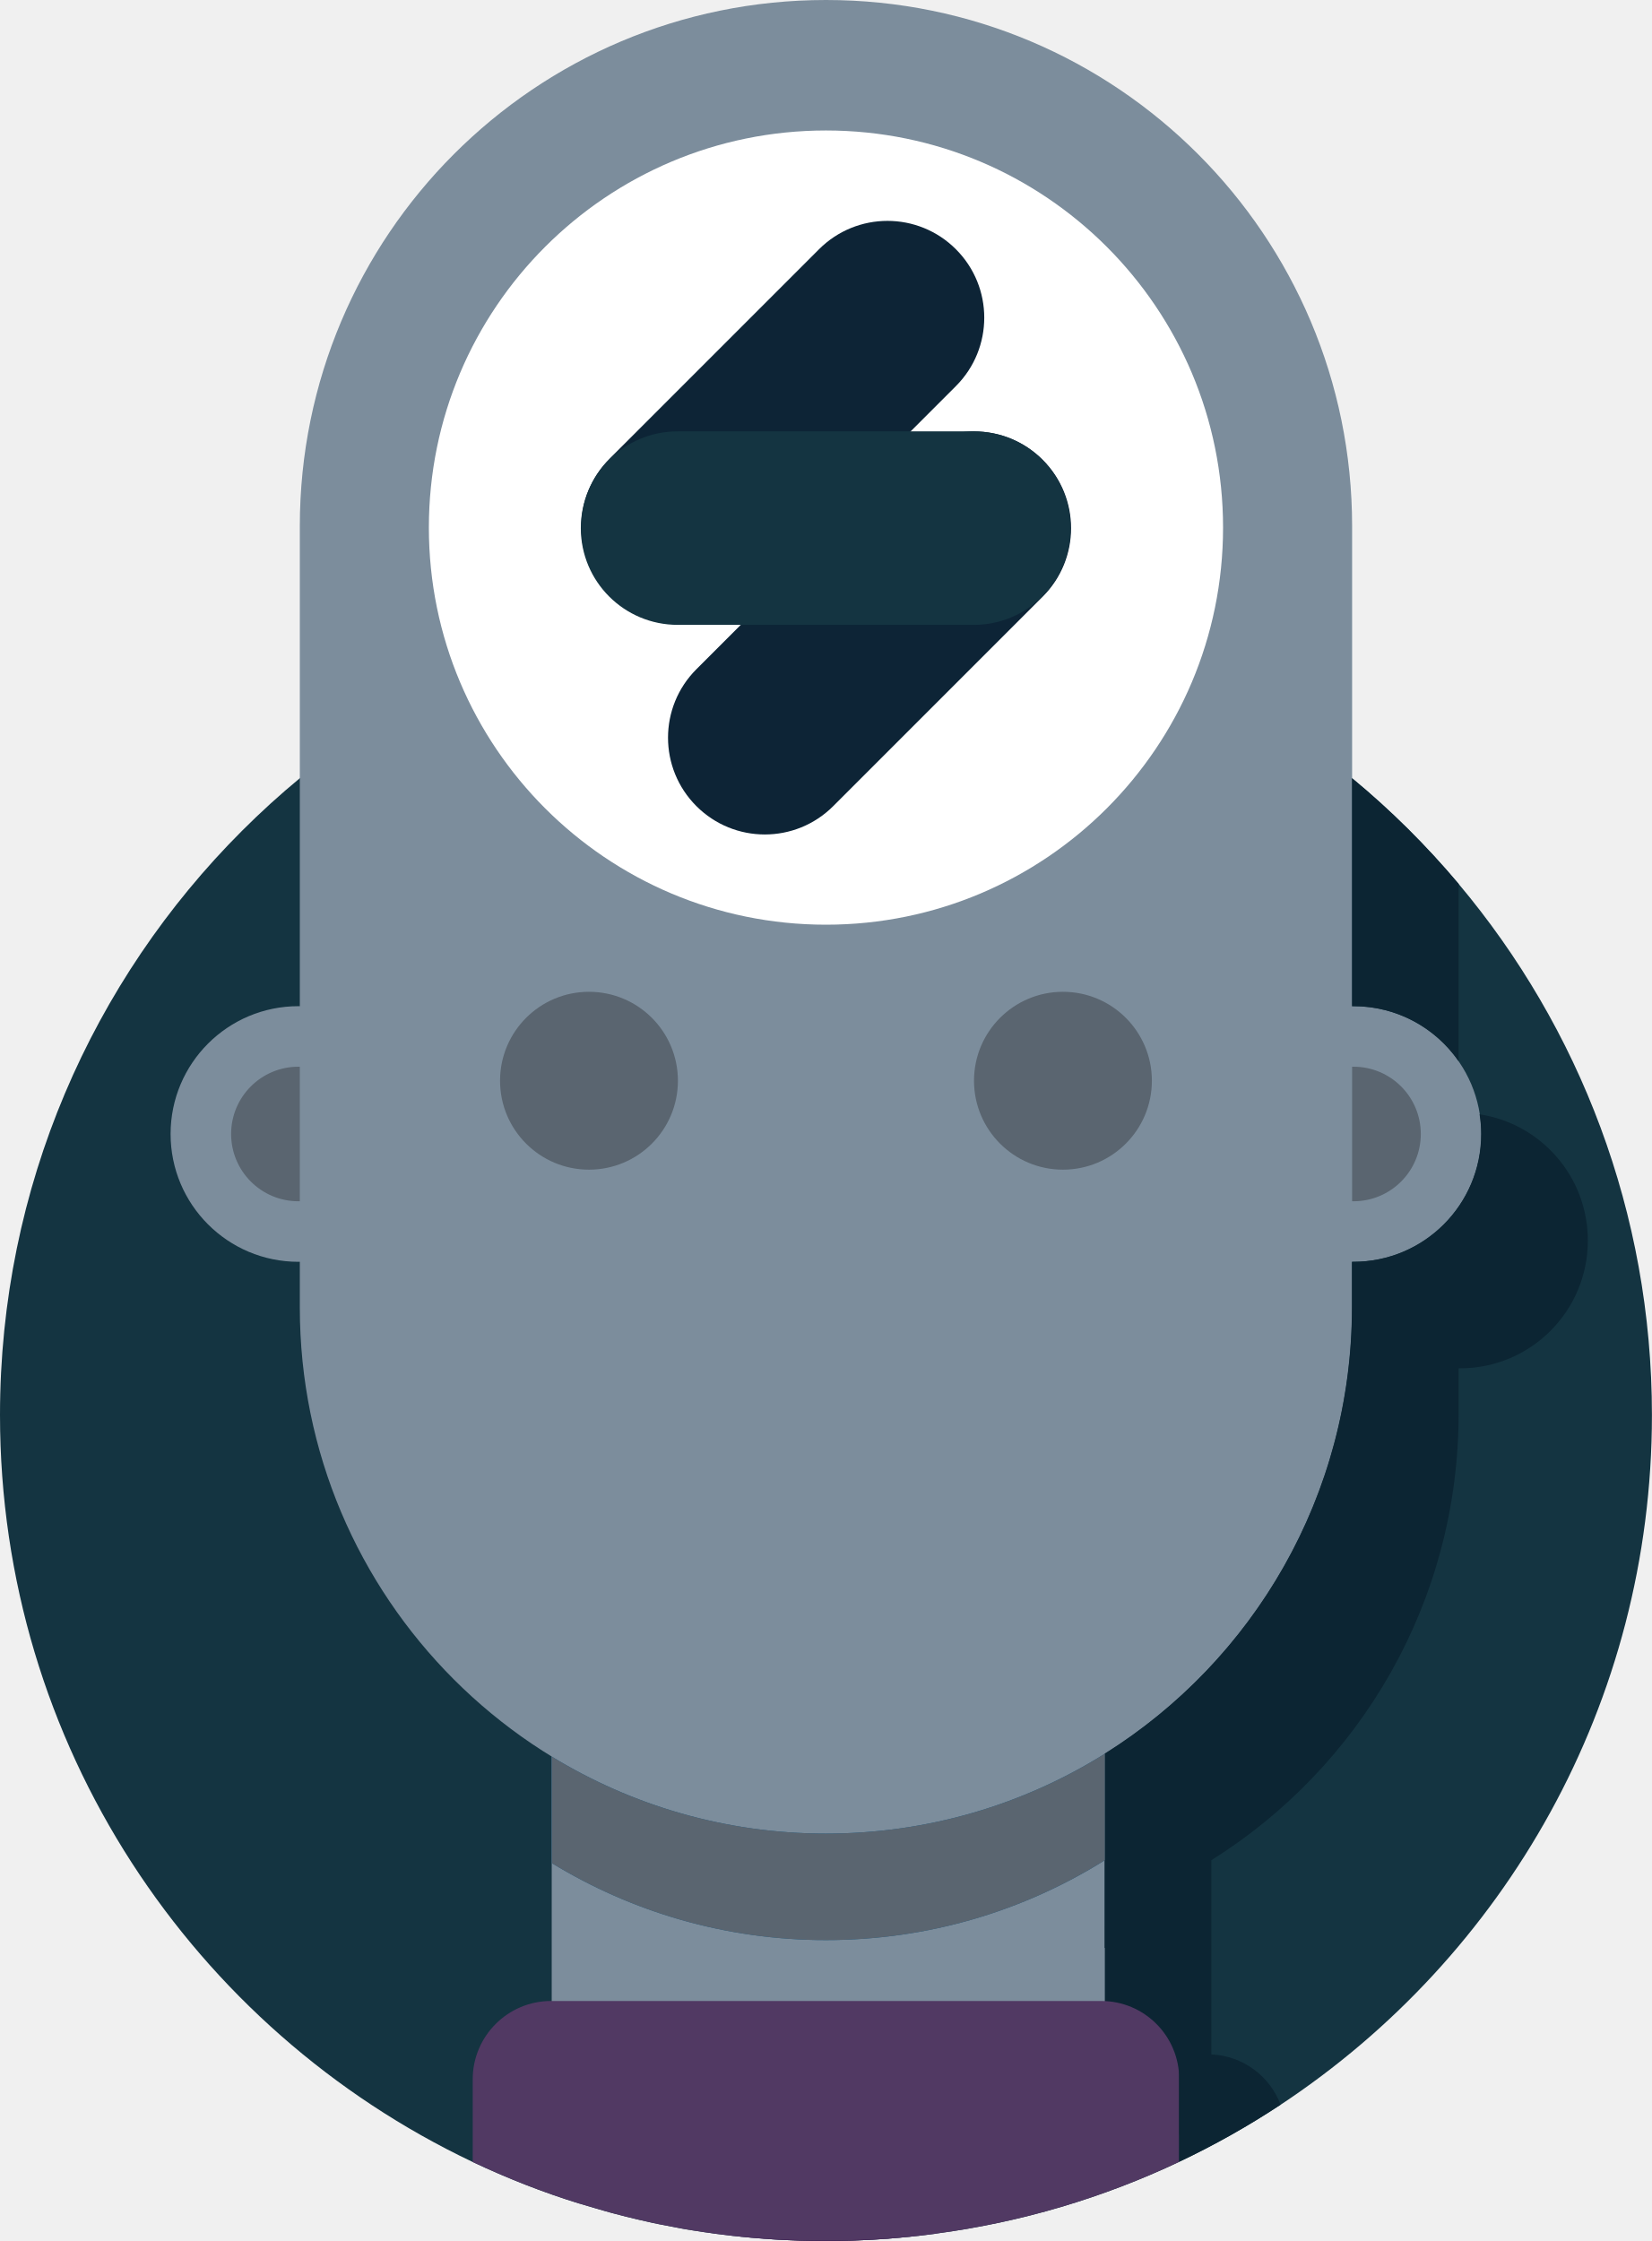
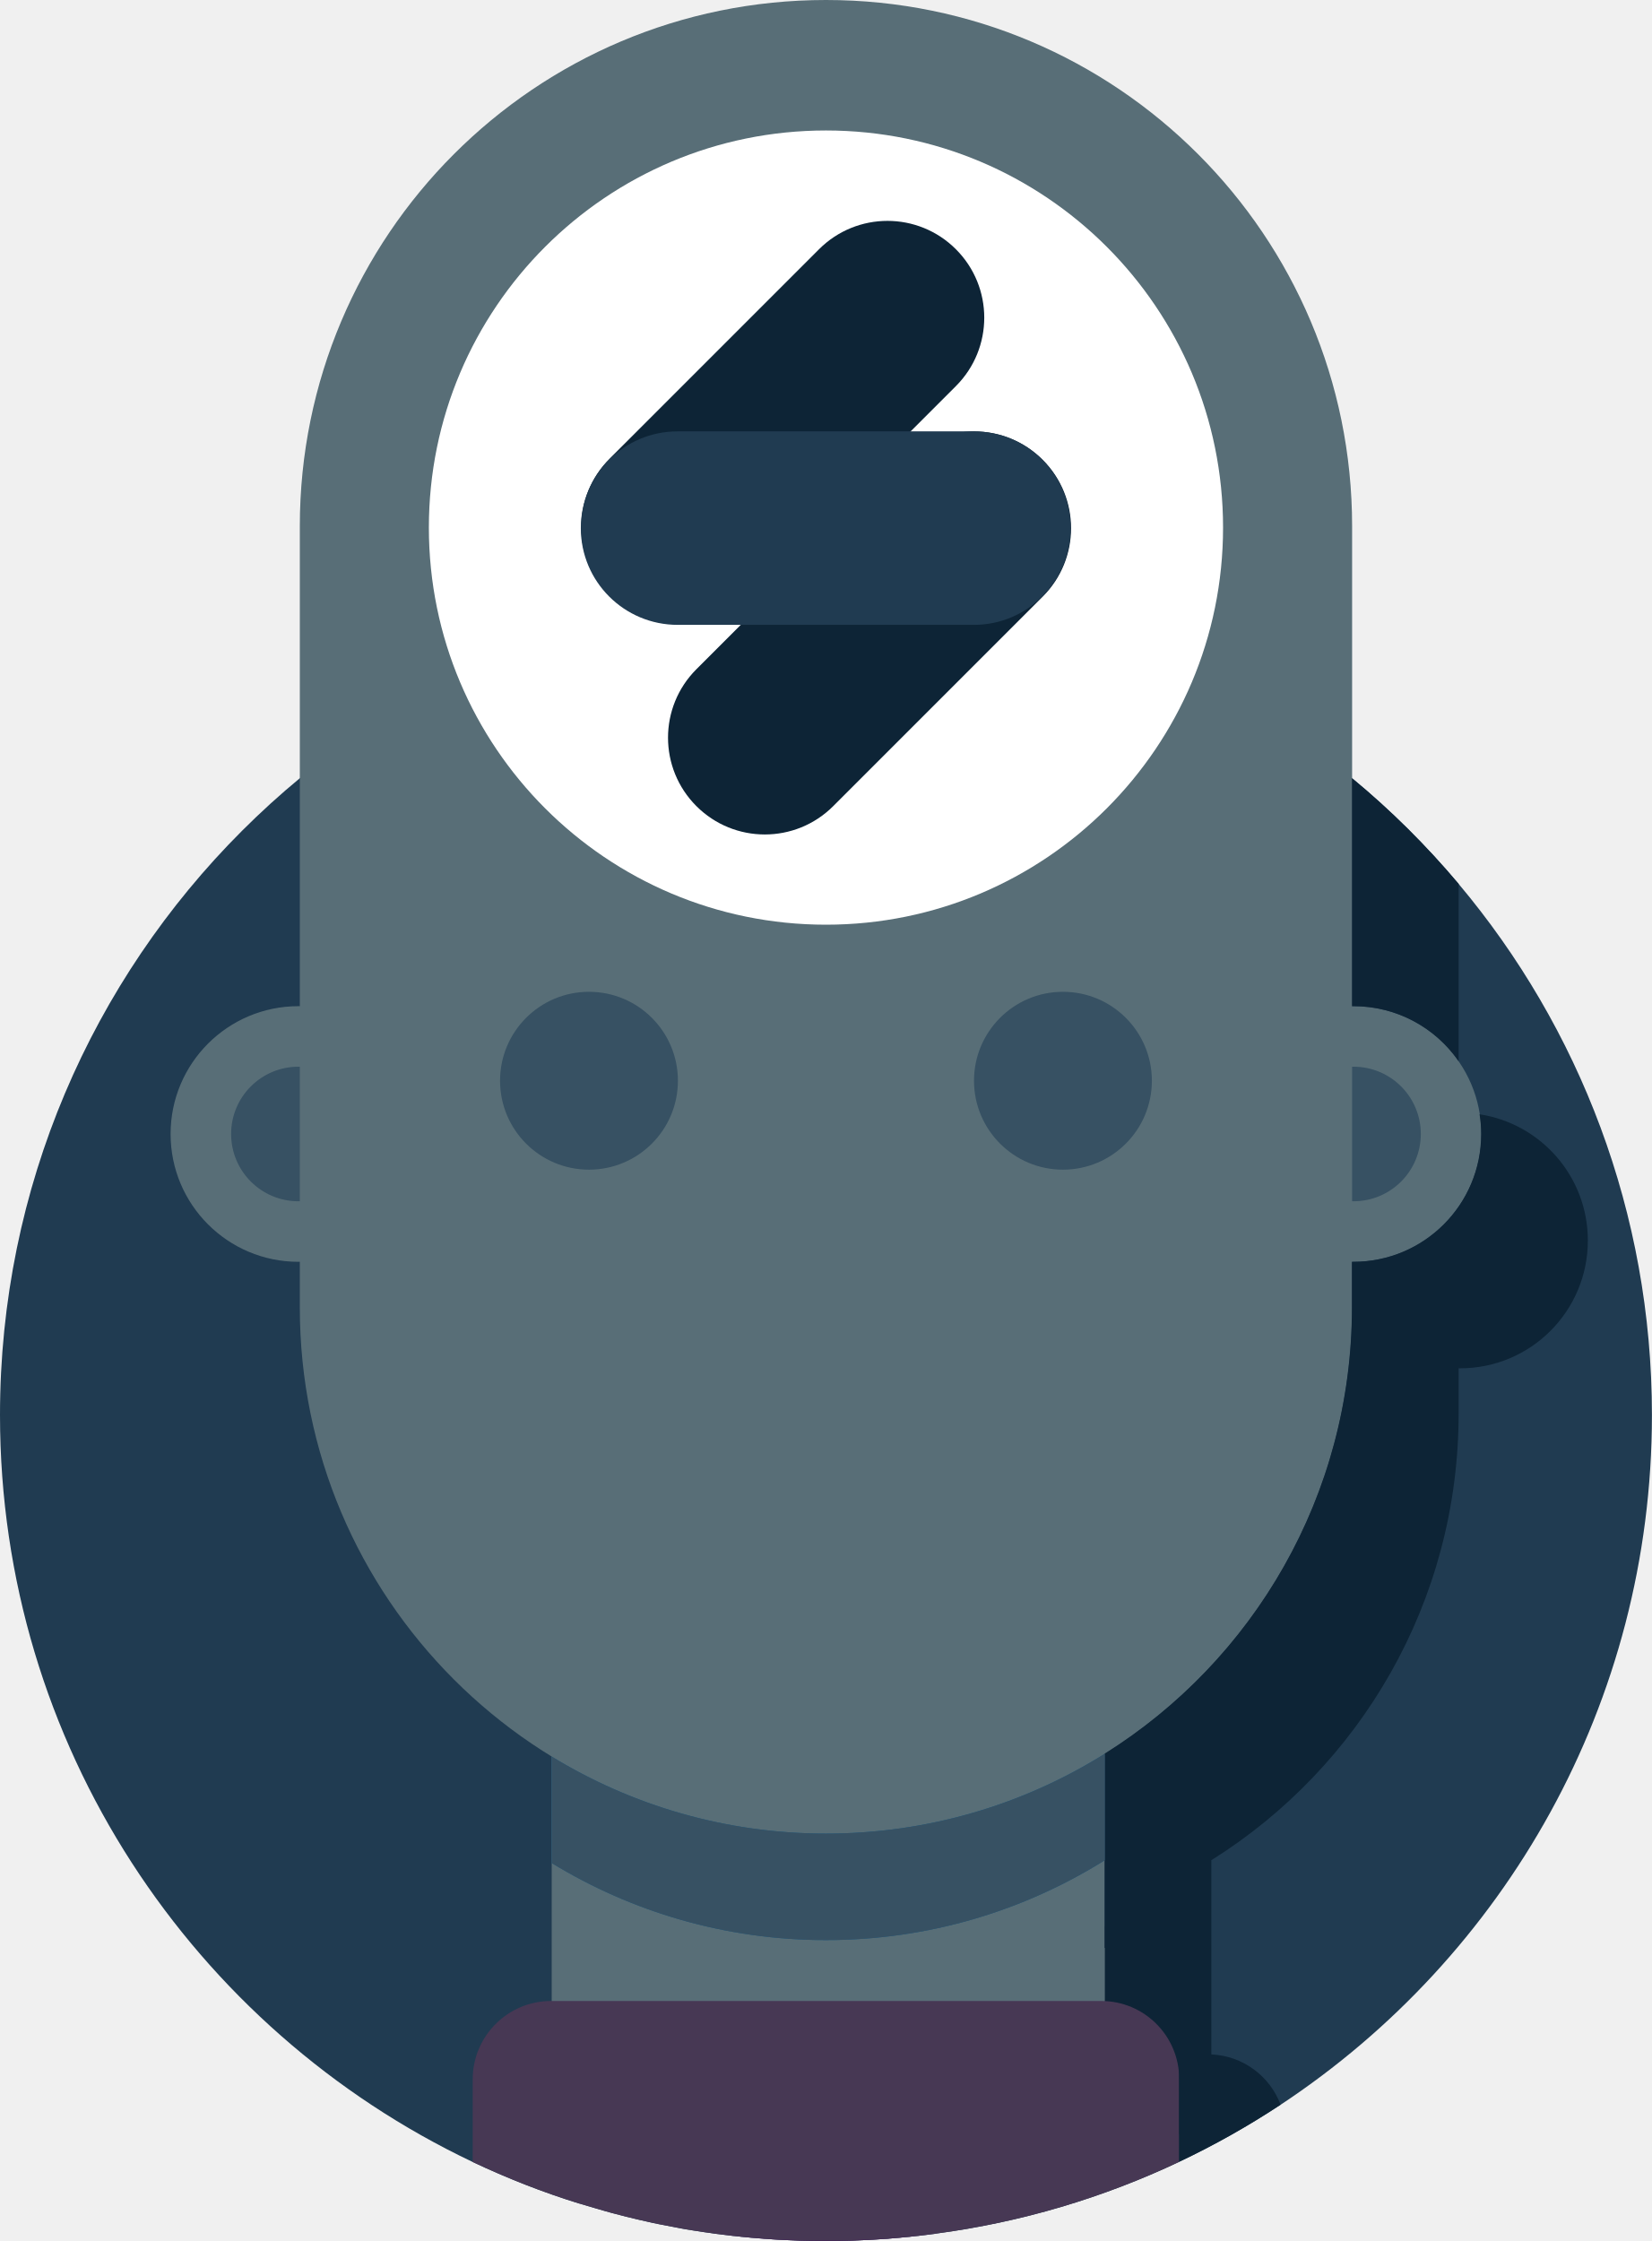
<svg xmlns="http://www.w3.org/2000/svg" version="1.1" id="Layer_1" x="0px" y="0px" viewBox="0 0 930.6 1262.4" style="enable-background:new 0 0 930.6 1262.4;" xml:space="preserve">
  <style type="text/css">
- 	.st0{fill:#143441;}
- 	.st1{fill:#0C2533;}
- 	.st2{fill:#7C8D9C;}
- 	.st3{fill:#5A6570;}
+ 	.st0{fill:#203B51;}
+ 	.st1{fill:#0D2436;}
+ 	.st2{fill:#586E77;}
+ 	.st3{fill:#375163;}
	.st4{fill:#195C86;}
- 	.st5{fill:#513963;}
+ 	.st5{fill:#473854;}
	.st6{fill:#FFFFFF;}
- 	.st7{fill:#0D2436;}
- 	.st8{fill:#442256;}
+ 	.st7{fill:#442256;}
</style>
  <g id="Layer_2">
    <path class="st0" d="M930.6,797.1c0,162.4-83.1,305.2-209.1,388.5c-18.2,12-37.3,22.8-57.2,32.2c-42.7,20.2-88.9,34.1-137.5,40.5   c-0.1,0-0.2,0-0.4,0.1c-20,2.6-40.4,4-61.1,4c-20.3,0-40.4-1.3-60-3.8c-1.7-0.2-3.4-0.4-5.1-0.7c-2.3-0.3-4.5-0.6-6.8-1   c-0.9-0.1-1.8-0.3-2.7-0.4c-1.5-0.2-2.9-0.5-4.4-0.7c-0.9-0.2-1.8-0.3-2.7-0.5c-0.9-0.2-1.8-0.3-2.6-0.5c-2.1-0.4-4.2-0.8-6.2-1.2   c-1.2-0.2-2.4-0.5-3.7-0.7c-2-0.4-4-0.8-6-1.3c-1.6-0.4-3.3-0.7-4.9-1.1c-4.8-1.1-9.6-2.3-14.4-3.6c-0.3-0.1-0.5-0.1-0.8-0.2   c-1.4-0.4-2.8-0.8-4.3-1.2c-1.4-0.4-2.8-0.8-4.1-1.2c-0.5-0.1-1-0.3-1.4-0.4c-1.4-0.4-2.7-0.8-4.1-1.2c-1.3-0.4-2.7-0.8-4-1.2   c-0.3-0.1-0.5-0.2-0.8-0.2c-20.7-6.4-40.7-14.3-60-23.4C108.9,1143.2,0,982.9,0,797.1c0-257,208.3-465.3,465.3-465.3   c112.6,0,215.9,40,296.4,106.6c21.8,18,41.8,37.9,60,59.5C889.7,578.8,930.6,683.2,930.6,797.1z" />
  </g>
  <rect x="598.7" y="1085" class="st1" width="70" height="117.3" />
  <circle class="st2" cx="168.1" cy="638.8" r="72" />
  <circle class="st3" cx="168.1" cy="638.8" r="37.9" />
  <circle class="st2" cx="762.5" cy="638.8" r="72" />
  <circle class="st3" cx="762.5" cy="638.8" r="37.9" />
  <rect x="310.8" y="819.6" class="st2" width="311.6" height="320.4" />
  <path class="st2" d="M465.3,1032.9L465.3,1032.9c-163.8,0-296.4-132.8-296.4-296.4v-440C168.9,132.8,301.5,0,465.3,0l0,0  c163.8,0,296.4,132.8,296.4,296.4v439.9C761.7,900.2,629.1,1032.9,465.3,1032.9z" />
  <path class="st4" d="M622.4,987.9v60c-45.5,28.5-99.4,45-157.1,45c-56.6,0-109.5-15.9-154.5-43.4v-60c45,27.5,97.9,43.4,154.5,43.4  C523,1032.9,576.9,1016.4,622.4,987.9z" />
  <path class="st5" d="M664.3,1171.2v46.6c-42.7,20.2-88.9,34.1-137.5,40.5c-0.1,0-0.2,0-0.4,0.1c-20,2.6-40.4,4-61.1,4  c-20.3,0-40.4-1.3-60-3.8c-1.7-0.2-3.4-0.4-5.1-0.7c-2.3-0.3-4.5-0.6-6.8-1c-0.9-0.1-1.8-0.3-2.7-0.4c-1.5-0.2-2.9-0.5-4.4-0.7  c-0.9-0.2-1.8-0.3-2.7-0.5c-0.9-0.2-1.8-0.3-2.6-0.5c-2.1-0.4-4.2-0.8-6.2-1.2c-1.2-0.2-2.4-0.5-3.7-0.7c-2-0.4-4-0.8-6-1.3  c-1.6-0.4-3.3-0.7-4.9-1.1c-4.8-1.1-9.6-2.3-14.4-3.6c-0.3-0.1-0.5-0.1-0.8-0.2c-1.4-0.4-2.8-0.8-4.3-1.2c-1.4-0.4-2.8-0.8-4.1-1.2  c-0.5-0.1-1-0.3-1.4-0.4c-1.4-0.4-2.7-0.8-4.1-1.2c-1.3-0.4-2.7-0.8-4-1.2c-0.3-0.1-0.5-0.2-0.8-0.2c-20.7-6.4-40.7-14.3-60-23.4  v-46.6c0-24.3,19.8-44.1,44.1-44.1h309.8C644.5,1127.1,664.3,1146.8,664.3,1171.2z" />
  <circle class="st6" cx="465.3" cy="297.2" r="223.7" />
  <circle class="st3" cx="331.8" cy="608.8" r="50.1" />
  <circle class="st3" cx="598.8" cy="608.8" r="50.1" />
-   <path class="st7" d="M343.4,335.5L343.4,335.5c-21.3-21.3-21.3-55.8,0-77.1l118-118c21.3-21.3,55.8-21.3,77.1,0l0,0  c21.3,21.3,21.3,55.8,0,77.1l-118,118C399.2,356.8,364.7,356.8,343.4,335.5z" />
-   <path class="st7" d="M392.3,454.1L392.3,454.1c-21.3-21.3-21.3-55.8,0-77.1l118-118c21.3-21.3,55.8-21.3,77.1,0l0,0  c21.3,21.3,21.3,55.8,0,77.1l-118,118C448.1,475.4,413.6,475.4,392.3,454.1z" />
+   <path class="st1" d="M343.4,335.5L343.4,335.5c-21.3-21.3-21.3-55.8,0-77.1l118-118c21.3-21.3,55.8-21.3,77.1,0l0,0  c21.3,21.3,21.3,55.8,0,77.1l-118,118C399.2,356.8,364.7,356.8,343.4,335.5z" />
+   <path class="st1" d="M392.3,454.1L392.3,454.1c-21.3-21.3-21.3-55.8,0-77.1l118-118c21.3-21.3,55.8-21.3,77.1,0l0,0  c21.3,21.3,21.3,55.8,0,77.1l-118,118C448.1,475.4,413.6,475.4,392.3,454.1z" />
  <path class="st0" d="M327.2,297.5L327.2,297.5c0-30.1,24.4-54.5,54.5-54.5h166.9c30.1,0,54.5,24.4,54.5,54.5l0,0  c0,30.1-24.4,54.5-54.5,54.5H381.8C351.6,352,327.2,327.6,327.2,297.5z" />
  <path class="st1" d="M821.7,497.9v99.9c-13-18.8-34.7-31-59.2-31c-0.3,0-0.5,0-0.8,0V438.4C783.5,456.4,803.5,476.3,821.7,497.9z" />
-   <path class="st8" d="M465.3,1262.1c20.7,0,41.1-1.3,61.1-3.7c-20,2.6-40.4,4-61.1,4c-20.3,0-40.4-1.3-60-3.8  C425,1260.9,445,1262.1,465.3,1262.1z" />
+   <path class="st7" d="M465.3,1262.1c20.7,0,41.1-1.3,61.1-3.7c-20,2.6-40.4,4-61.1,4c-20.3,0-40.4-1.3-60-3.8  C425,1260.9,445,1262.1,465.3,1262.1z" />
  <path class="st1" d="M894.5,698.8c0,39.8-32.2,72-72,72c-0.3,0-0.5,0-0.8,0v25.5c0,106.1-55.6,199.2-139.3,251.6v109.4  c17.9,0.8,33,12.3,39,28.3c-18.2,12-37.3,22.8-57.2,32.2v-76.6c0-23.7-18.6-42.9-41.9-43.9V987.9c83.7-52.4,139.3-145.5,139.3-251.6  v-25.5c0.3,0,0.5,0,0.8,0c39.8,0,72-32.2,72-72c0-3.8-0.3-7.5-0.9-11.1C868.1,633,894.5,662.8,894.5,698.8z" />
  <g id="Layer_2_1_">
    <path class="st3" d="M622.4,987.9v60c-45.5,28.5-99.4,45-157.1,45c-56.6,0-109.5-15.9-154.5-43.4v-60c45,27.5,97.9,43.4,154.5,43.4   C523,1032.9,576.9,1016.4,622.4,987.9z" />
  </g>
</svg>
